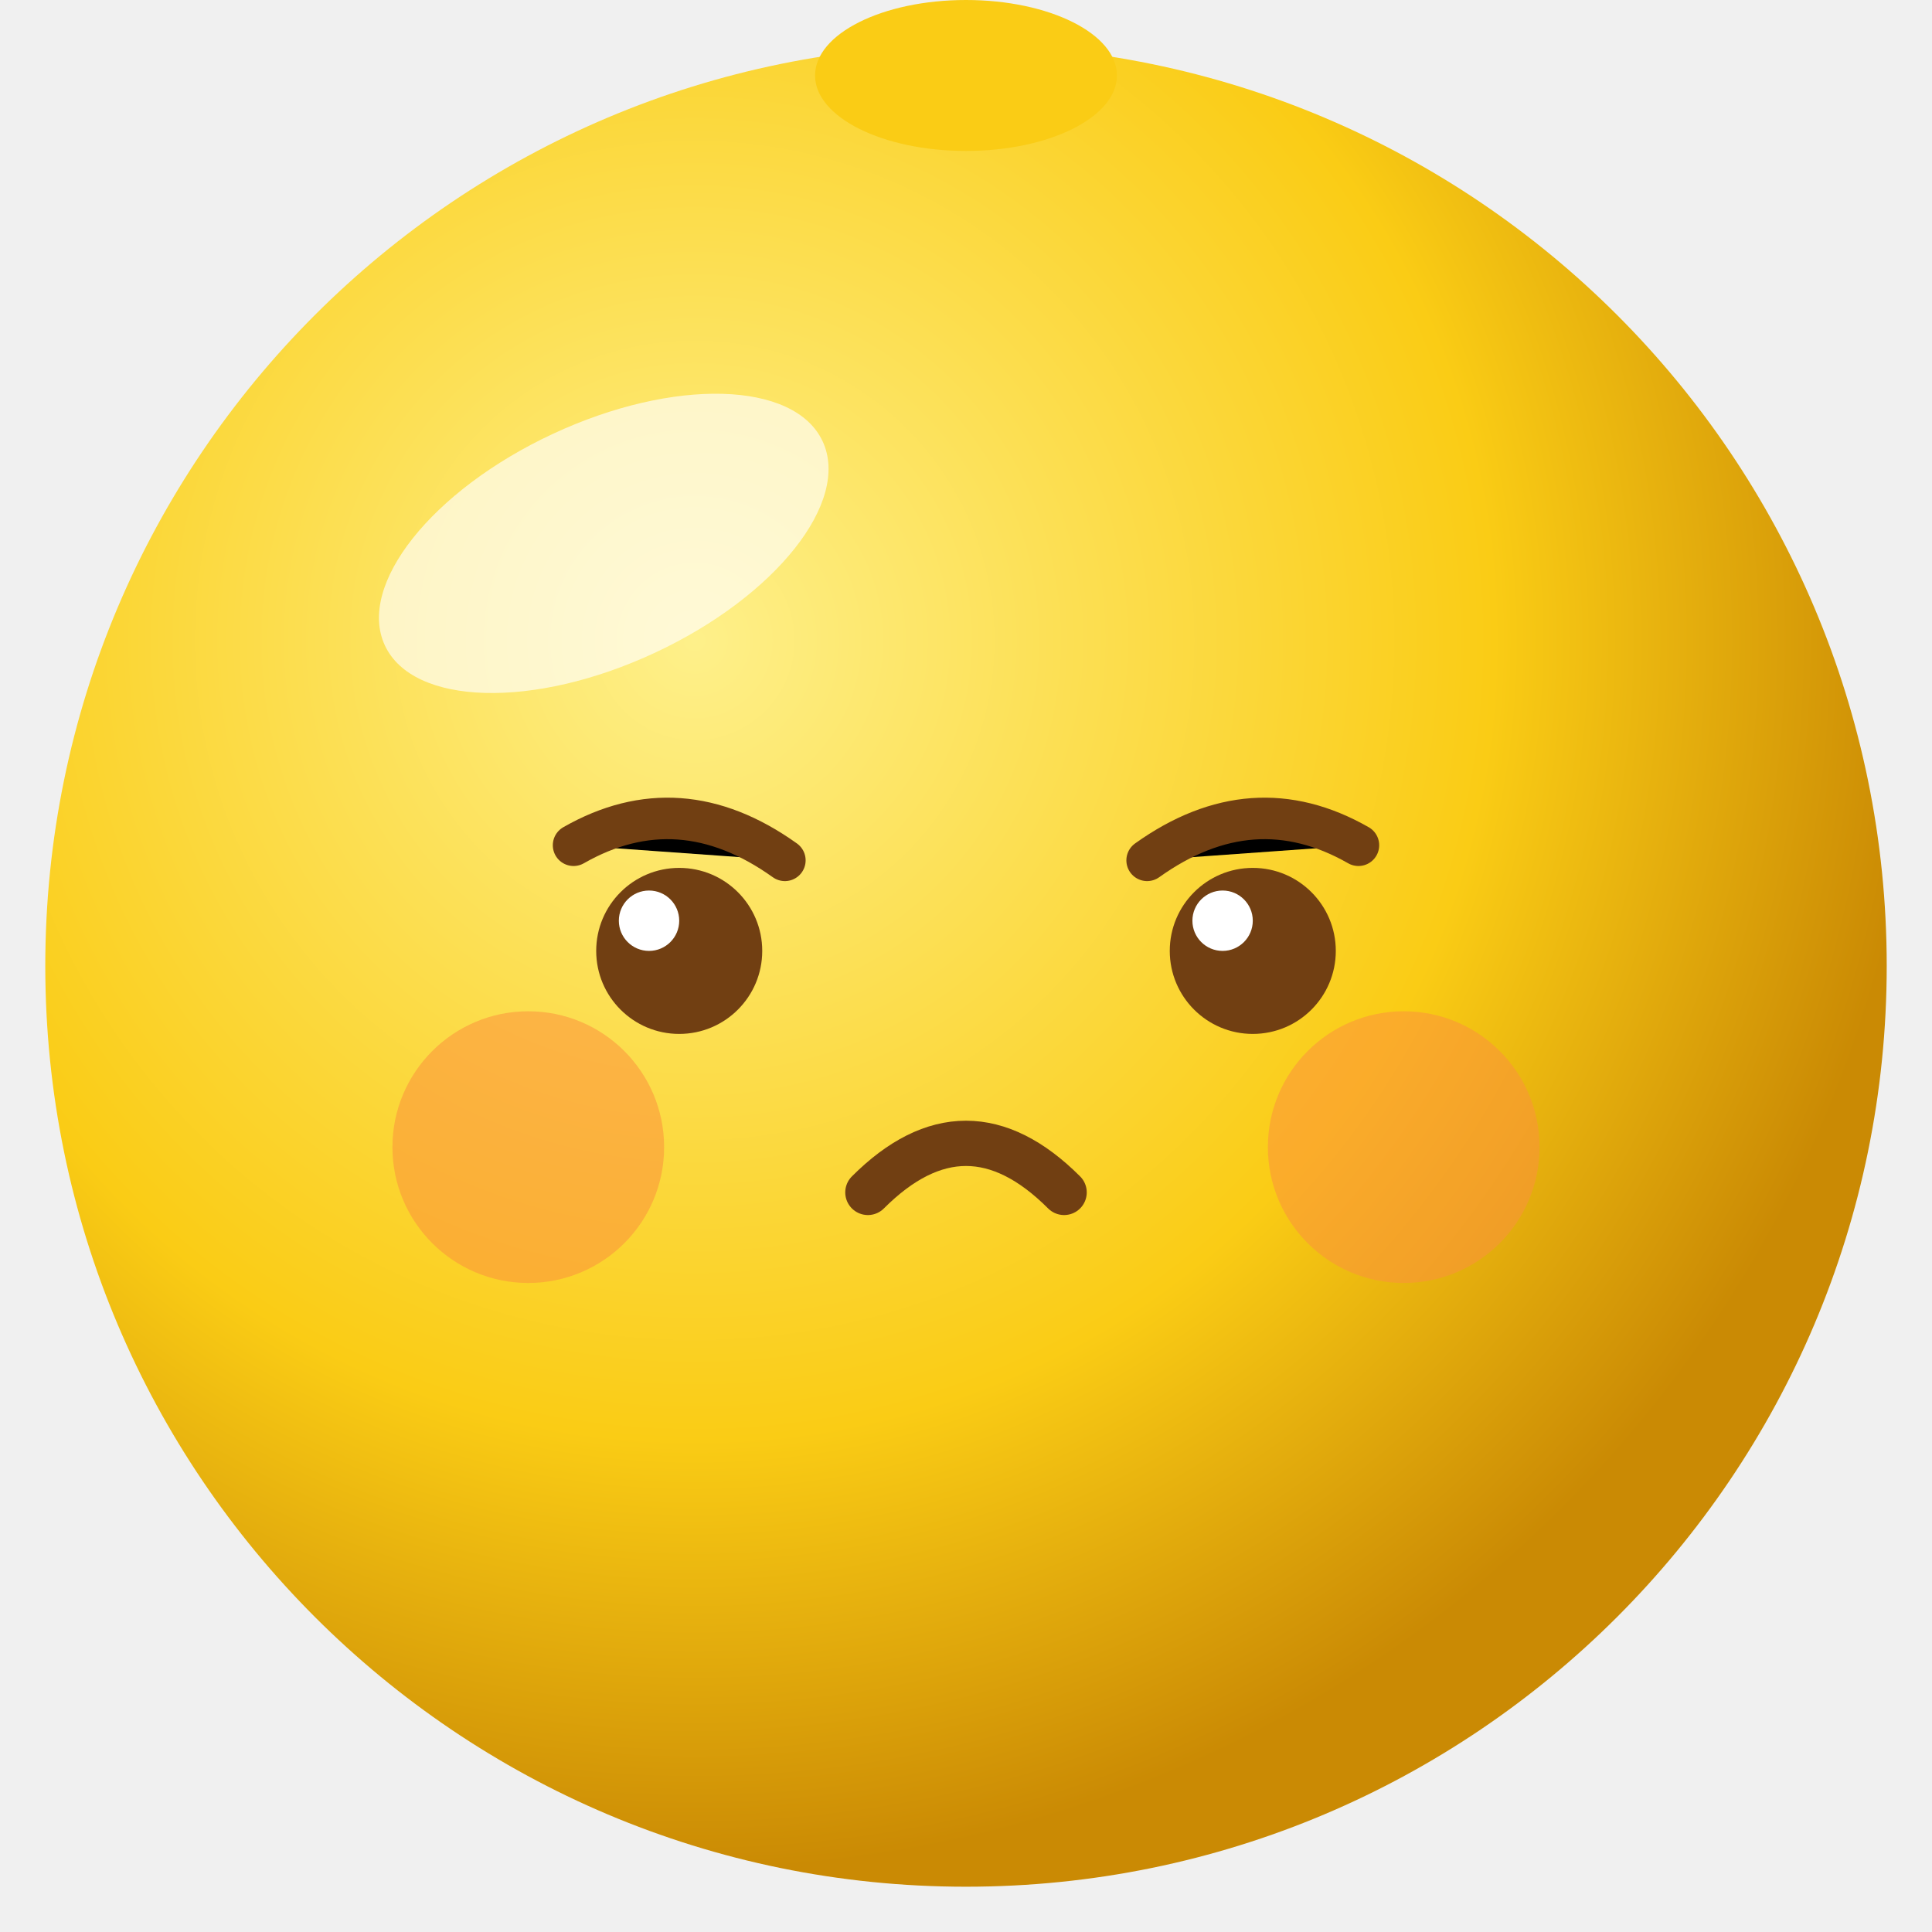
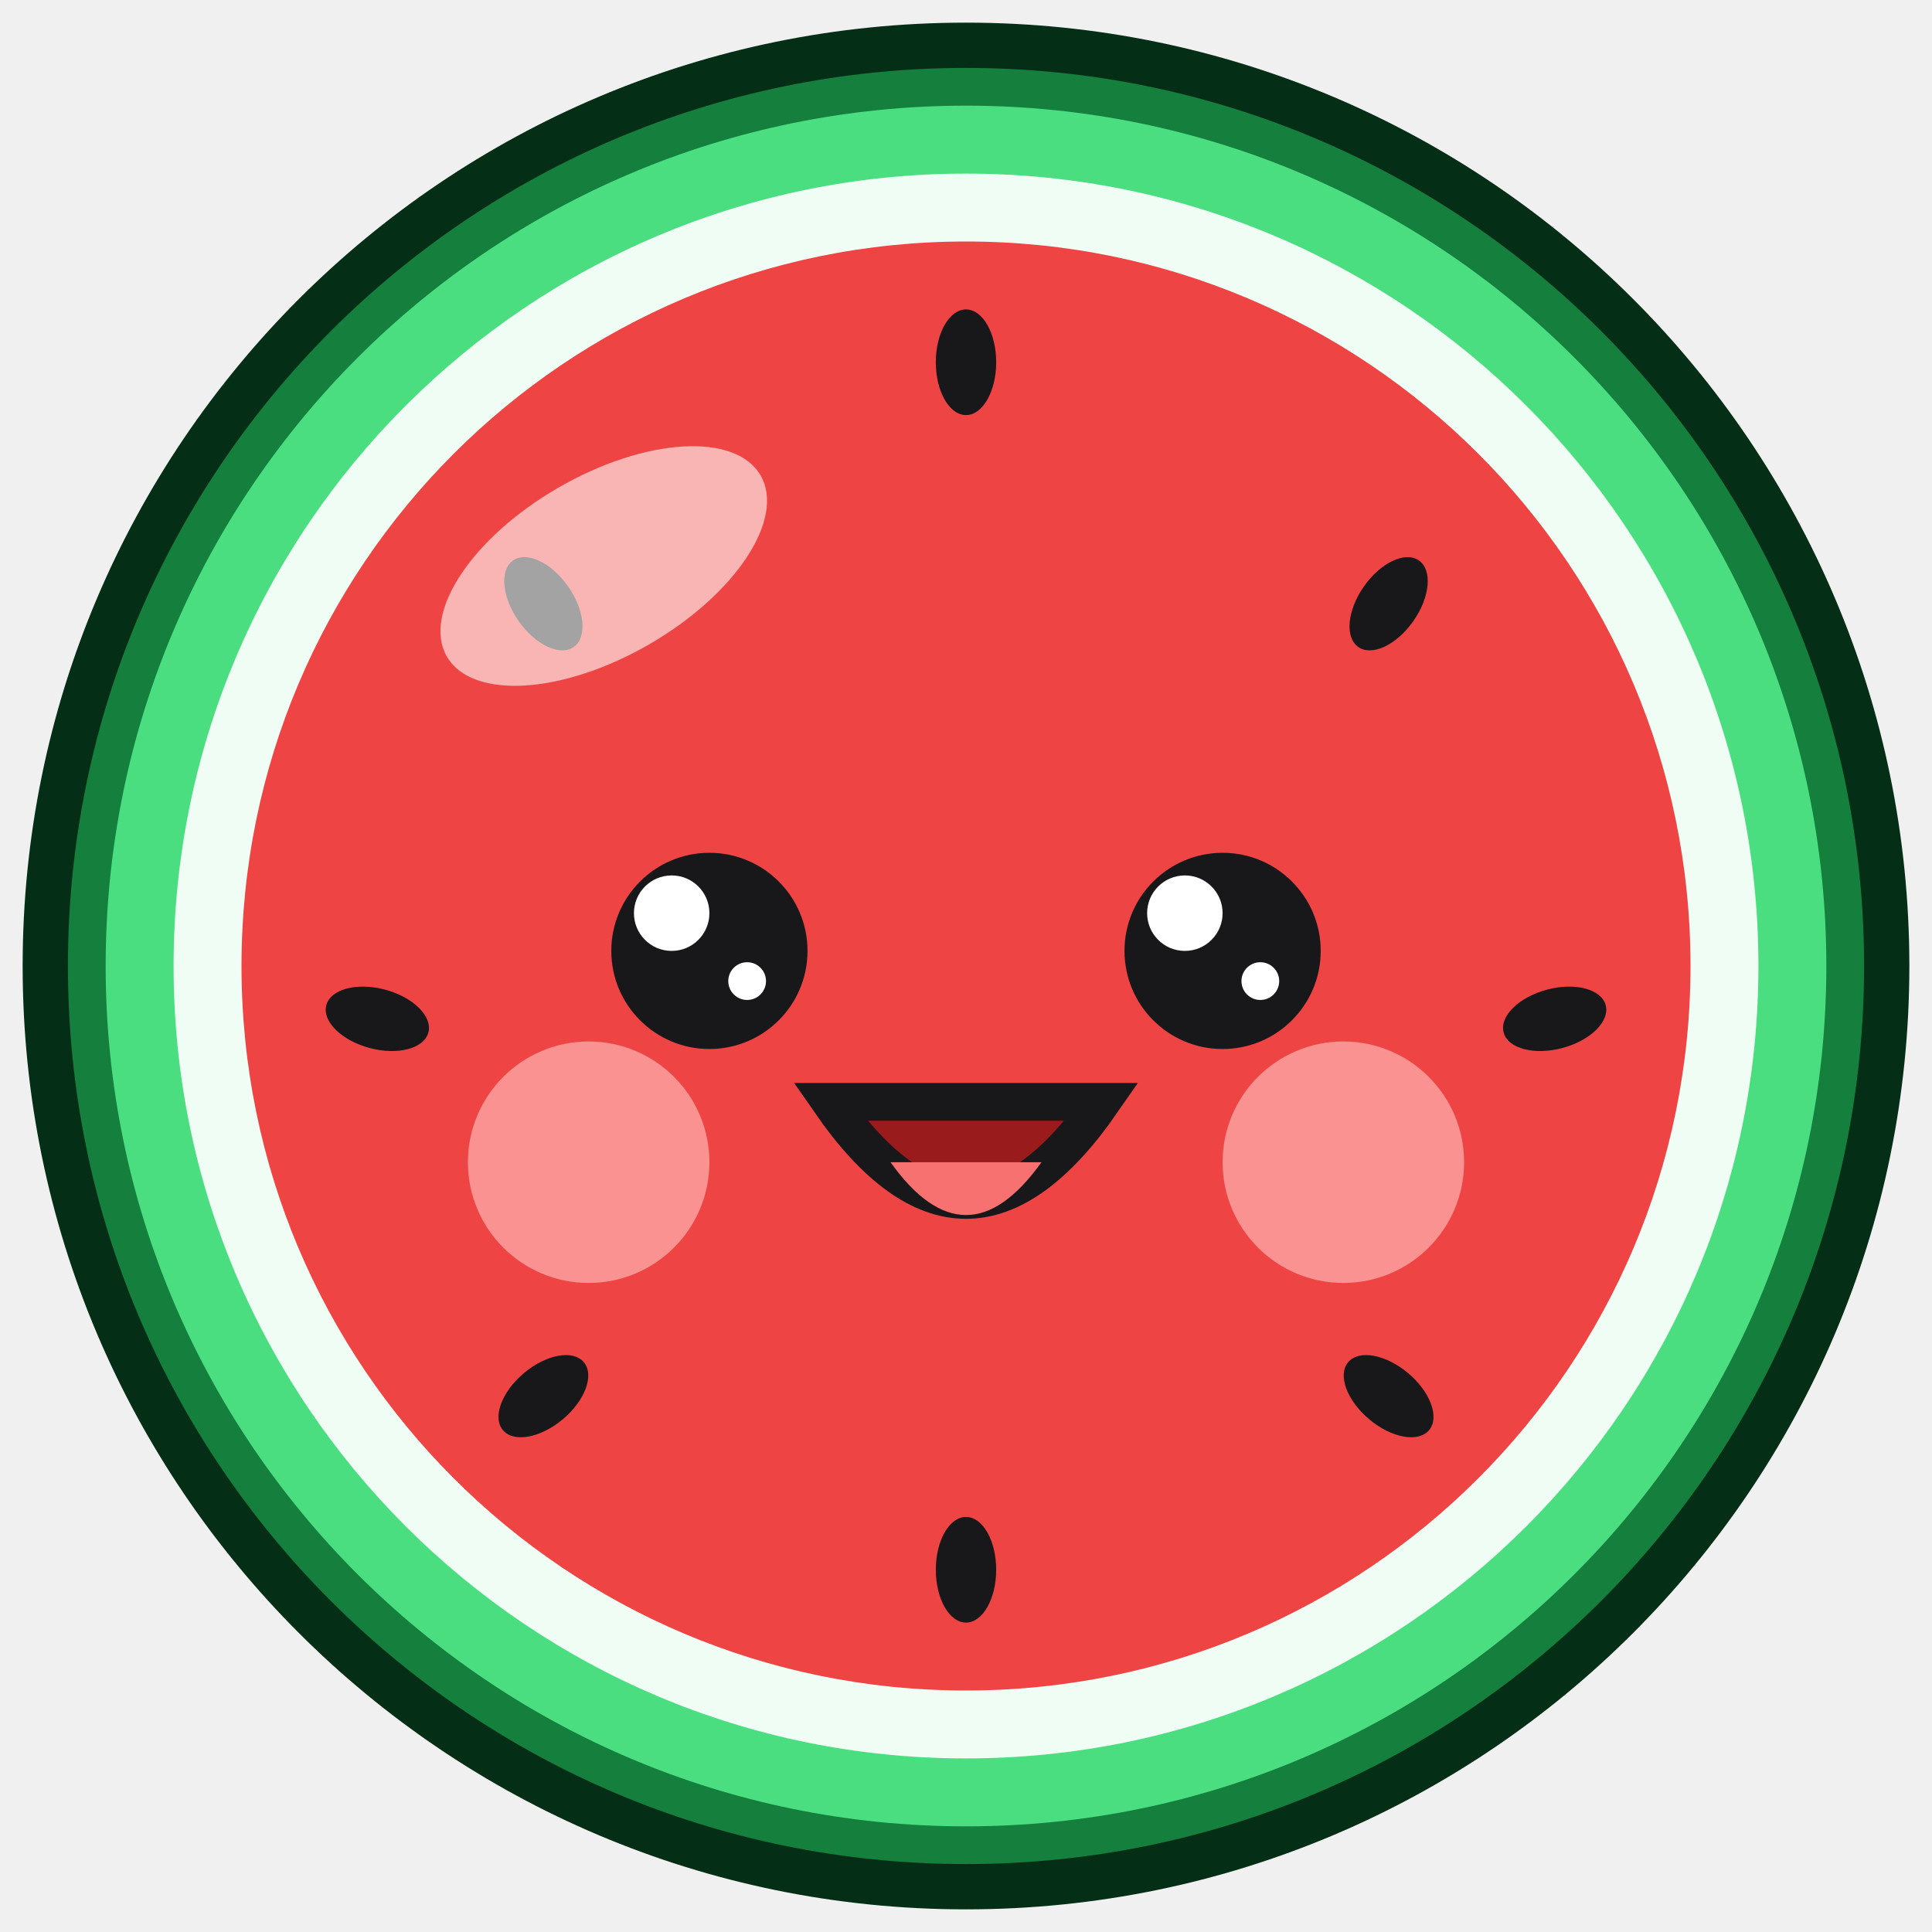
<svg xmlns="http://www.w3.org/2000/svg" viewBox="0 0 256 256" width="256" height="256">
-   <defs>
-     <radialGradient id="lemonGrad" cx="35%" cy="32%" r="68%">
-       <stop offset="0%" stop-color="#fef08a" />
-       <stop offset="65%" stop-color="#facc15" />
-       <stop offset="100%" stop-color="#ca8a04" />
-     </radialGradient>
-   </defs>
-   <circle cx="128" cy="128" r="122" fill="url(#lemonGrad)" />
-   <ellipse cx="128" cy="10" rx="20" ry="10" fill="#facc15" />
-   <ellipse cx="80" cy="72" rx="32" ry="16" fill="#ffffff" opacity="0.65" transform="rotate(-25 80 72)" />
-   <circle cx="70" cy="152" r="18" fill="#fb923c" opacity="0.55" />
-   <circle cx="186" cy="152" r="18" fill="#fb923c" opacity="0.55" />
-   <path d="M76,112 Q90,104 104,114" stroke="#713f12" stroke-width="5.5" stroke-linecap="round" />
-   <circle cx="90" cy="126" r="11" fill="#713f12" />
-   <circle cx="86" cy="122" r="4" fill="#ffffff" />
-   <path d="M180,112 Q166,104 152,114" stroke="#713f12" stroke-width="5.5" stroke-linecap="round" />
-   <circle cx="166" cy="126" r="11" fill="#713f12" />
-   <circle cx="162" cy="122" r="4" fill="#ffffff" />
-   <path d="M115,158 Q128,145 141,158" fill="none" stroke="#713f12" stroke-width="6" stroke-linecap="round" />
+   <circle cx="128" cy="128" r="122" fill="#15803d" stroke="#052e16" stroke-width="6" />
+   <circle cx="128" cy="128" r="114" fill="#4ade80" />
+   <circle cx="128" cy="128" r="105" fill="#f0fdf4" />
+   <circle cx="128" cy="128" r="96" fill="#ef4444" />
+   <g fill="#18181b">
+     <ellipse cx="72" cy="80" rx="4" ry="7" transform="rotate(-35 72 80)" />
+     <ellipse cx="184" cy="80" rx="4" ry="7" transform="rotate(35 184 80)" />
+     <ellipse cx="50" cy="135" rx="4" ry="7" transform="rotate(-75 50 135)" />
+     <ellipse cx="206" cy="135" rx="4" ry="7" transform="rotate(75 206 135)" />
+     <ellipse cx="72" cy="185" rx="4" ry="7" transform="rotate(-130 72 185)" />
+     <ellipse cx="184" cy="185" rx="4" ry="7" transform="rotate(130 184 185)" />
+     <ellipse cx="128" cy="208" rx="4" ry="7" />
+     <ellipse cx="128" cy="48" rx="4" ry="7" />
+   </g>
+   <ellipse cx="80" cy="75" rx="24" ry="12" fill="#ffffff" opacity="0.6" transform="rotate(-30 80 75)" />
+   <circle cx="78" cy="154" r="16" fill="#fca5a5" opacity="0.8" />
+   <circle cx="178" cy="154" r="16" fill="#fca5a5" opacity="0.8" />
+   <circle cx="94" cy="126" r="13" fill="#18181b" />
+   <circle cx="89" cy="121" r="5" fill="#ffffff" />
+   <circle cx="99" cy="130" r="2.5" fill="#ffffff" />
+   <circle cx="162" cy="126" r="13" fill="#18181b" />
+   <circle cx="157" cy="121" r="5" fill="#ffffff" />
+   <circle cx="167" cy="130" r="2.5" fill="#ffffff" />
+   <path d="M110,146 Q128,172 146,146 Z" fill="#991b1b" stroke="#18181b" stroke-width="5" />
+   <path d="M118,154 Q128,168 138,154" fill="#f87171" />
</svg>
